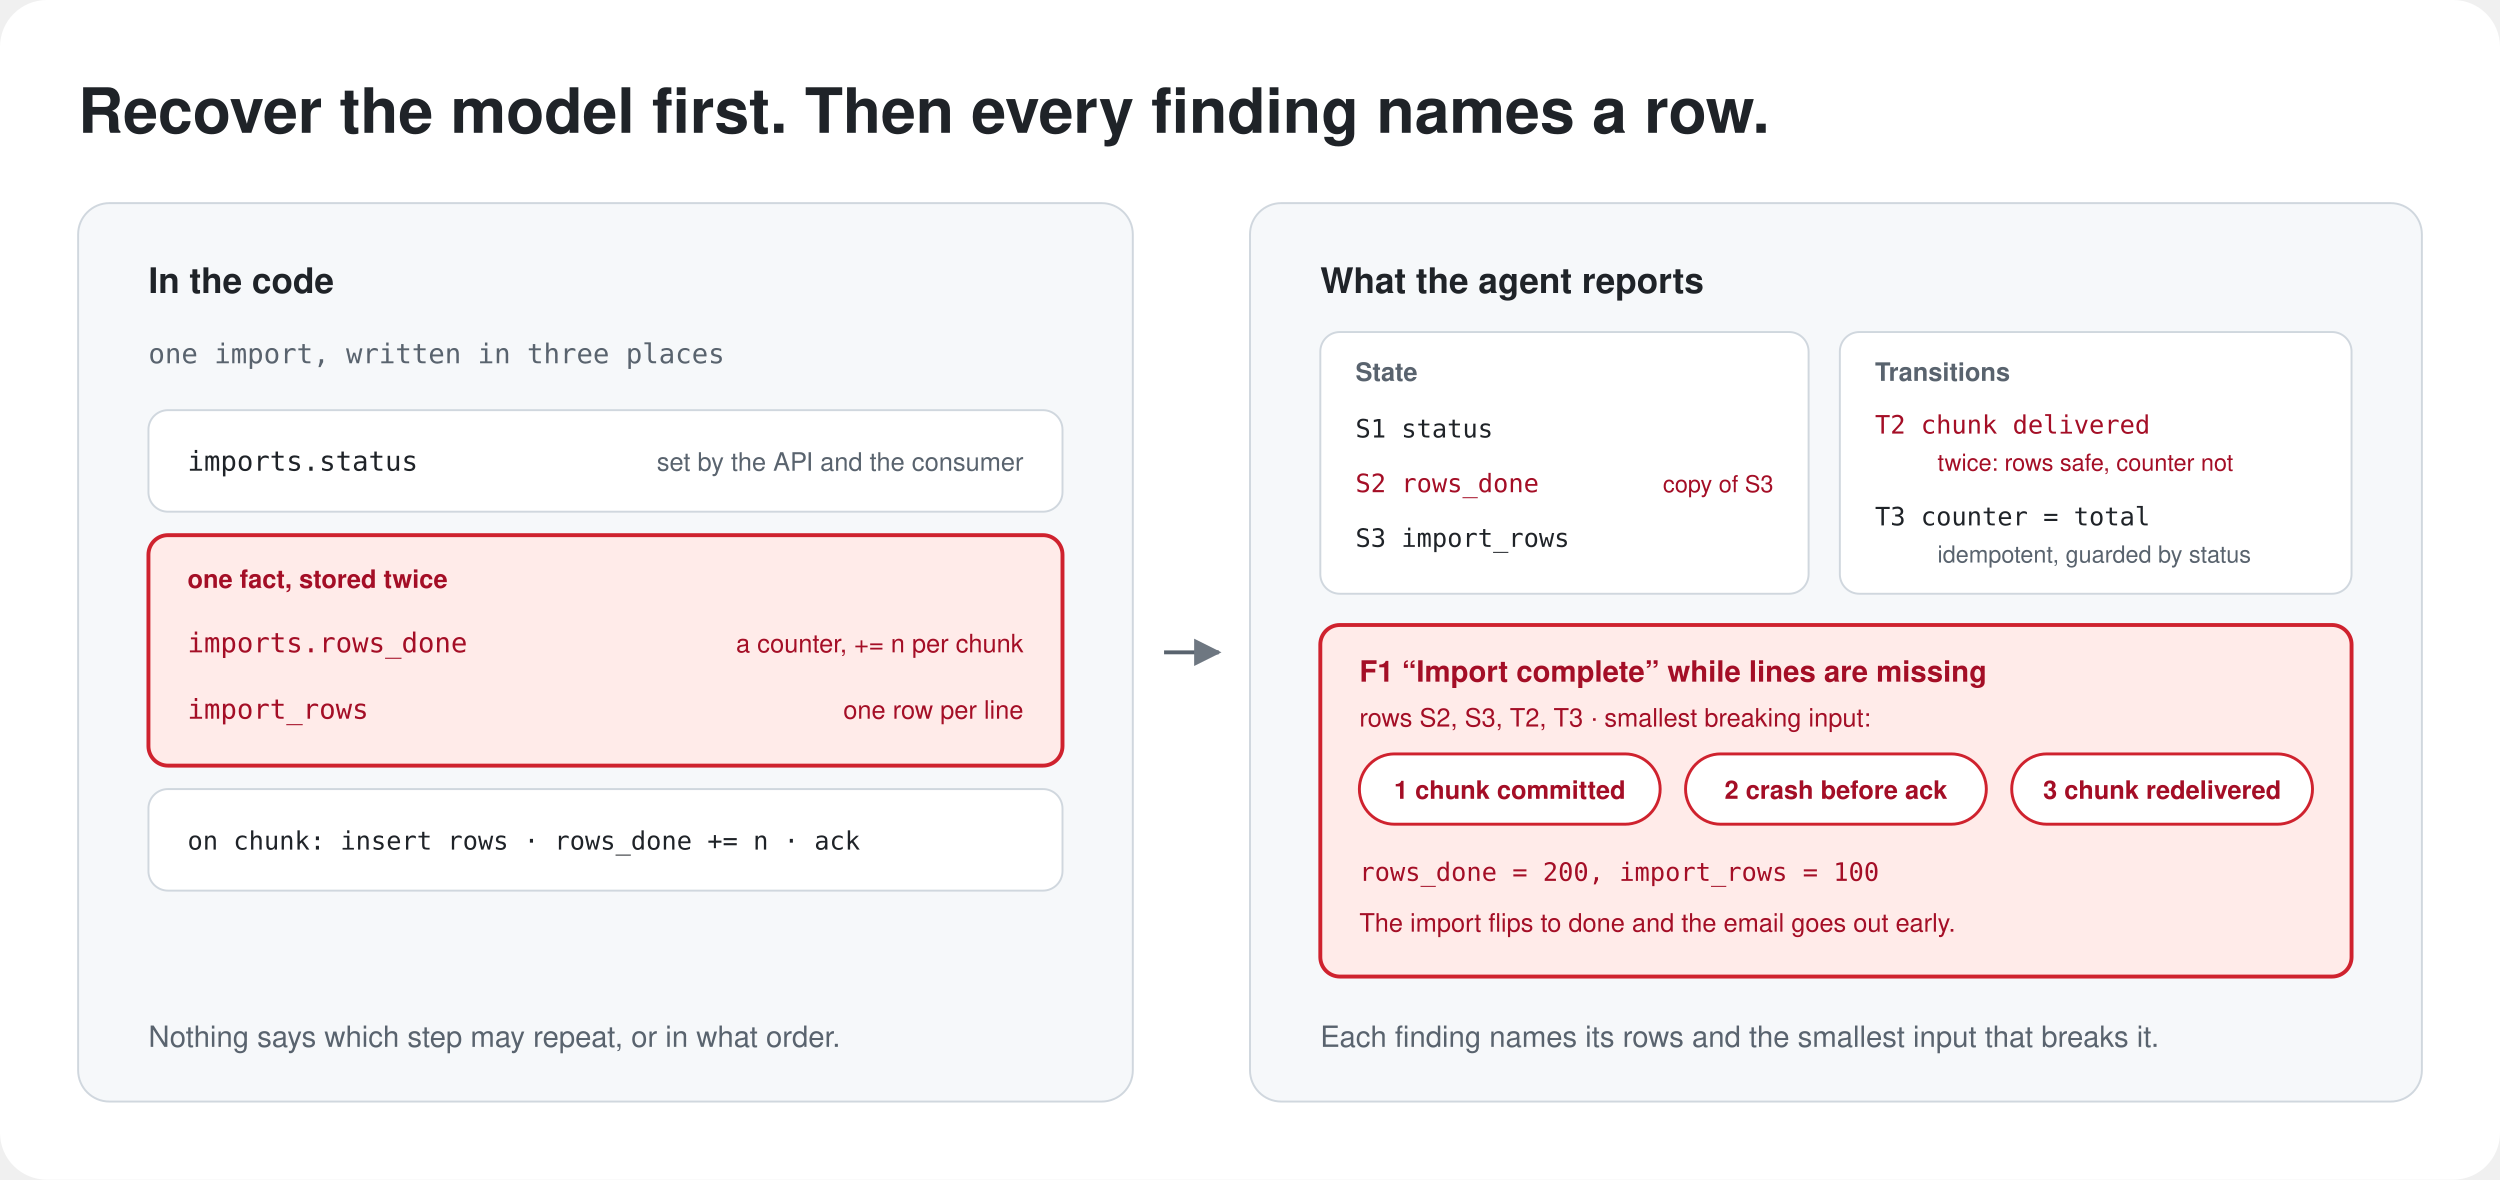
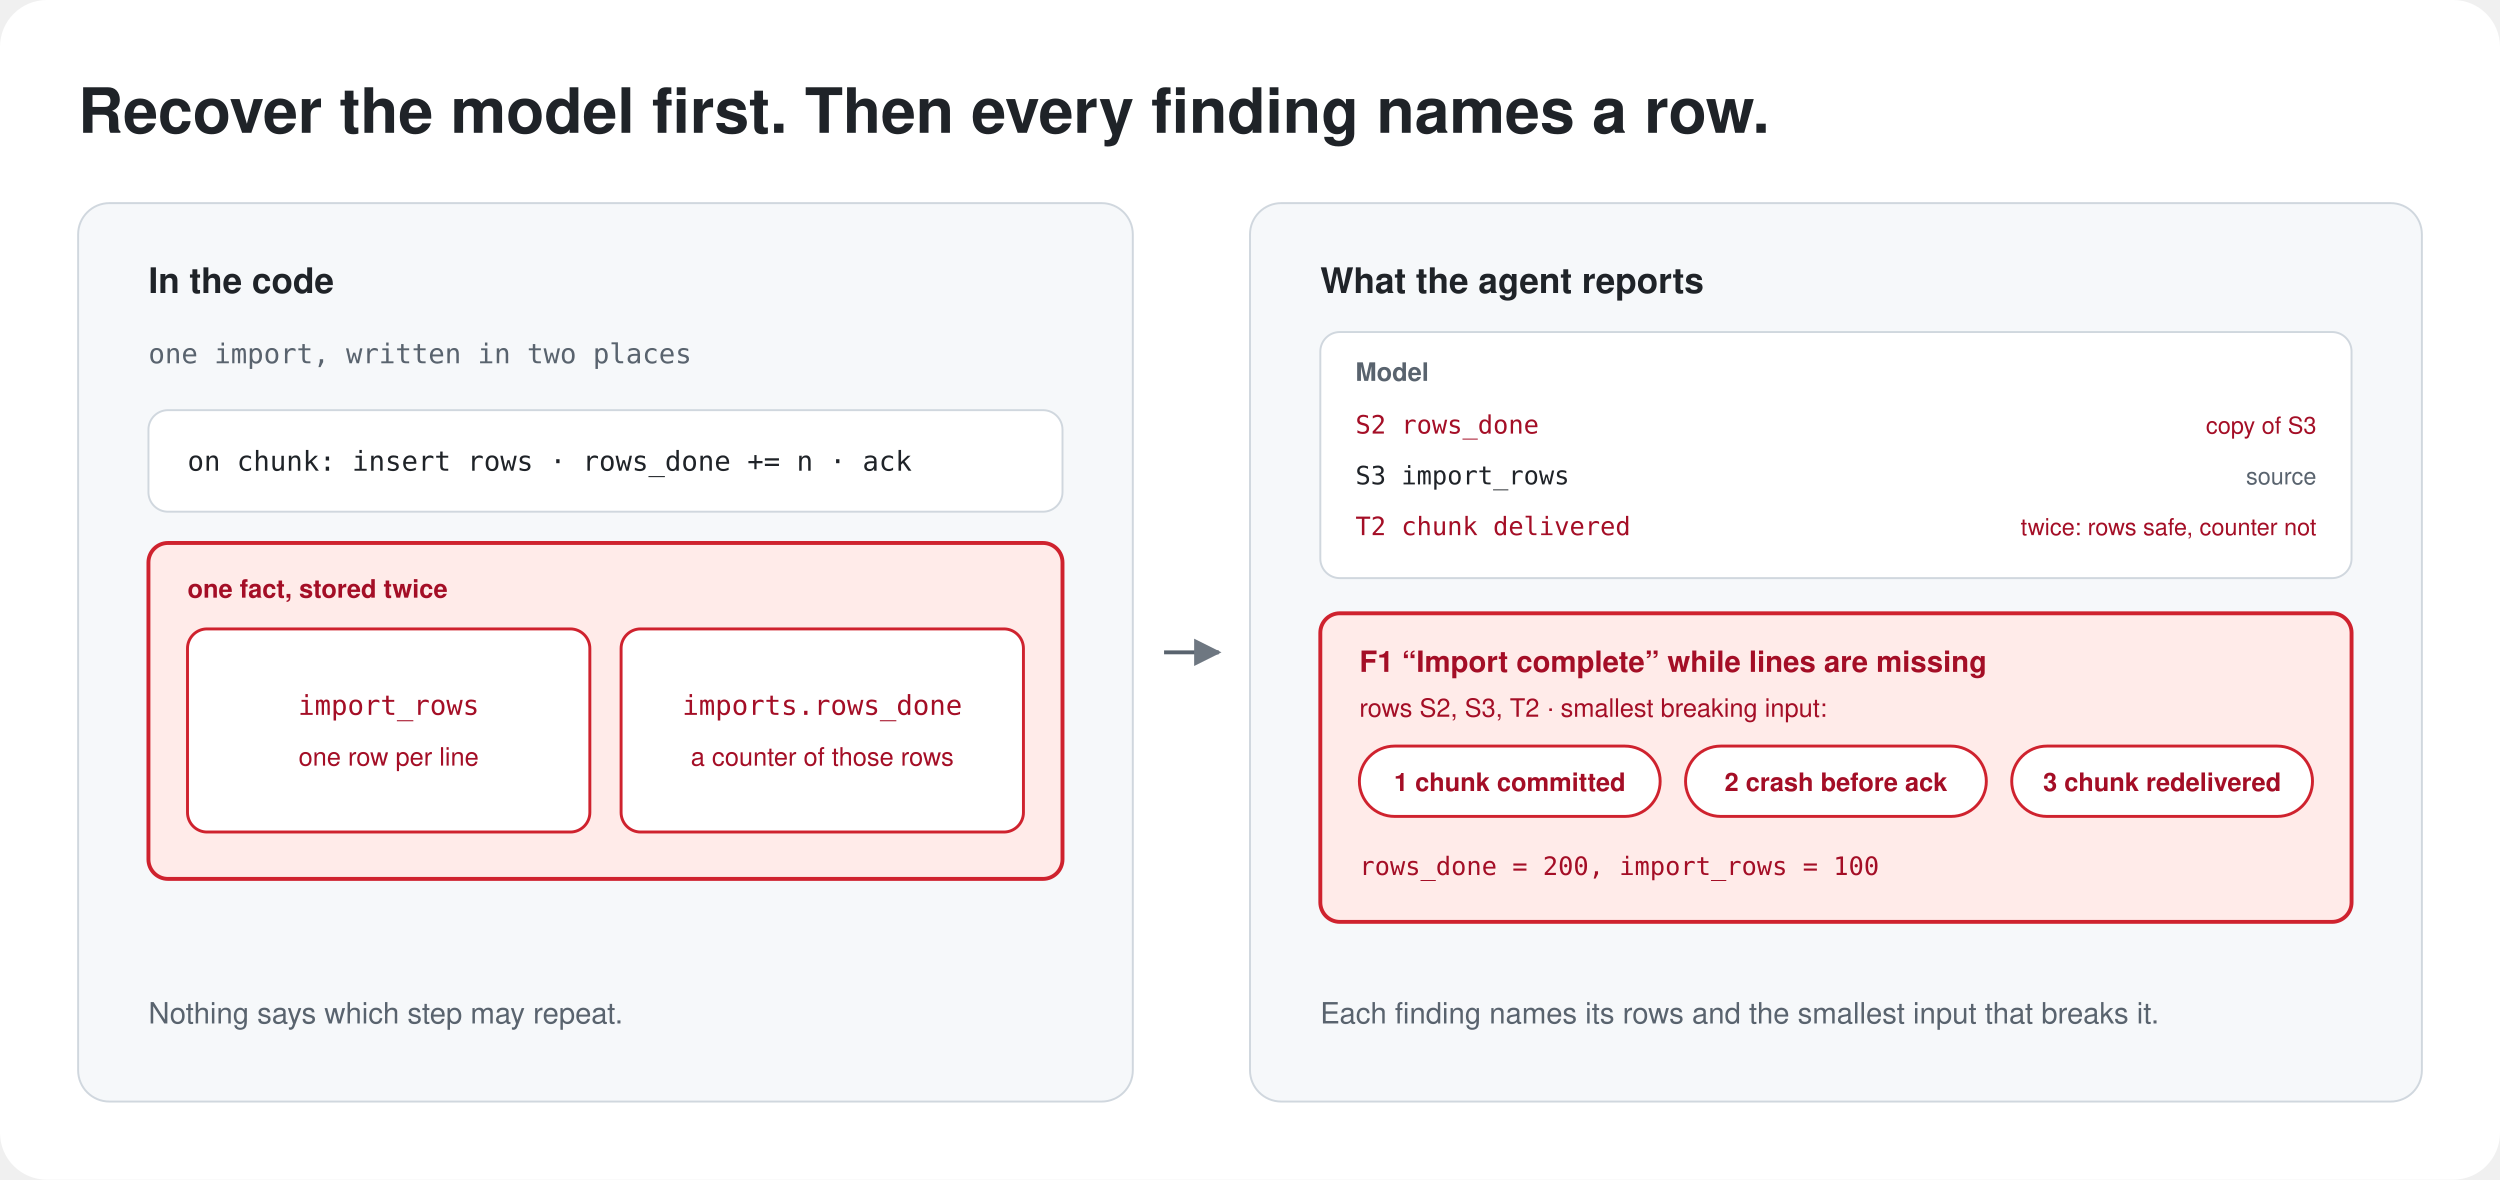
<svg xmlns="http://www.w3.org/2000/svg" width="1280" height="604" viewBox="0 0 1280 604" font-family="-apple-system, BlinkMacSystemFont, 'Segoe UI', Helvetica, Arial, sans-serif">
  <defs>
    <marker id="arrow" viewBox="0 0 10 10" refX="9" refY="5" markerWidth="7" markerHeight="7" orient="auto-start-reverse">
      <path d="M0,0 L10,5 L0,10 z" fill="#6e7781" />
    </marker>
  </defs>
  <rect width="1280" height="604" rx="24" fill="#ffffff" />
  <text x="40" y="68" font-size="32" font-weight="600" fill="#1f2328">Recover the model first. Then every finding names a row.</text>
  <g transform="translate(0,-36)">
    <rect x="40" y="140" width="540" height="460" rx="16" fill="#f6f8fa" stroke="#d0d7de" />
    <rect x="640" y="140" width="600" height="460" rx="16" fill="#f6f8fa" stroke="#d0d7de" />
    <path d="M596 370 L624 370" stroke="#59636e" stroke-width="2" marker-end="url(#arrow)" />
    <text x="76" y="186" font-size="18" font-weight="600" fill="#1f2328">In the code</text>
-     <text x="76" y="222" font-family="ui-monospace, SFMono-Regular, Menlo, Consolas, monospace" font-size="14" fill="#59636e">one import, written in three places</text>
+     <text x="76" y="222" font-family="ui-monospace, SFMono-Regular, Menlo, Consolas, monospace" font-size="14" fill="#59636e">one import, written in two places</text>
    <rect x="76" y="246" width="468" height="52" rx="10" fill="#ffffff" stroke="#d0d7de" />
-     <text x="96" y="277" font-family="ui-monospace, SFMono-Regular, Menlo, Consolas, monospace" font-size="14" fill="#1f2328">imports.status</text>
-     <text x="524" y="277" text-anchor="end" font-size="13" fill="#59636e">set by the API and the consumer</text>
-     <rect x="76" y="310" width="468" height="118" rx="10" fill="#ffebe9" stroke="#cf222e" stroke-width="2" />
-     <text x="96" y="337" font-size="13" font-weight="600" fill="#a40e26">one fact, stored twice</text>
-     <text x="96" y="370" font-family="ui-monospace, SFMono-Regular, Menlo, Consolas, monospace" font-size="14" fill="#a40e26">imports.rows_done</text>
-     <text x="524" y="370" text-anchor="end" font-size="13" fill="#a40e26">a counter, += n per chunk</text>
-     <text x="96" y="404" font-family="ui-monospace, SFMono-Regular, Menlo, Consolas, monospace" font-size="14" fill="#a40e26">import_rows</text>
-     <text x="524" y="404" text-anchor="end" font-size="13" fill="#a40e26">one row per line</text>
-     <rect x="76" y="440" width="468" height="52" rx="10" fill="#ffffff" stroke="#d0d7de" />
-     <text x="96" y="471" font-family="ui-monospace, SFMono-Regular, Menlo, Consolas, monospace" font-size="13" fill="#1f2328">on chunk: insert rows · rows_done += n · ack</text>
-     <text x="76" y="572" font-size="15" fill="#59636e">Nothing says which step may repeat, or in what order.</text>
+     <text x="96" y="277" font-family="ui-monospace, SFMono-Regular, Menlo, Consolas, monospace" font-size="14" fill="#1f2328">on chunk: insert rows · rows_done += n · ack</text>
+     <rect x="76" y="314" width="468" height="172" rx="10" fill="#ffebe9" stroke="#cf222e" stroke-width="2" />
+     <text x="96" y="342" font-size="13" font-weight="600" fill="#a40e26">one fact, stored twice</text>
+     <rect x="96" y="358" width="206" height="104" rx="10" fill="#ffffff" stroke="#cf222e" stroke-width="1.5" />
+     <text x="199" y="402" text-anchor="middle" font-family="ui-monospace, SFMono-Regular, Menlo, Consolas, monospace" font-size="14" fill="#a40e26">import_rows</text>
+     <text x="199" y="428" text-anchor="middle" font-size="13" fill="#a40e26">one row per line</text>
+     <rect x="318" y="358" width="206" height="104" rx="10" fill="#ffffff" stroke="#cf222e" stroke-width="1.5" />
+     <text x="421" y="402" text-anchor="middle" font-family="ui-monospace, SFMono-Regular, Menlo, Consolas, monospace" font-size="14" fill="#a40e26">imports.rows_done</text>
+     <text x="421" y="428" text-anchor="middle" font-size="13" fill="#a40e26">a counter of those rows</text>
+     <text x="76" y="560" font-size="15" fill="#59636e">Nothing says which step may repeat.</text>
    <text x="676" y="186" font-size="18" font-weight="600" fill="#1f2328">What the agent reports</text>
-     <rect x="676" y="206" width="250" height="134" rx="10" fill="#ffffff" stroke="#d0d7de" />
-     <text x="694" y="231" font-size="13" font-weight="600" fill="#59636e">State</text>
-     <text x="694" y="260" font-family="ui-monospace, SFMono-Regular, Menlo, Consolas, monospace" font-size="13" fill="#1f2328">S1  status</text>
-     <text x="694" y="288" font-family="ui-monospace, SFMono-Regular, Menlo, Consolas, monospace" font-size="13" fill="#a40e26">S2  rows_done</text>
-     <text x="908" y="288" text-anchor="end" font-size="12" fill="#a40e26">copy of S3</text>
-     <text x="694" y="316" font-family="ui-monospace, SFMono-Regular, Menlo, Consolas, monospace" font-size="13" fill="#1f2328">S3  import_rows</text>
-     <rect x="942" y="206" width="262" height="134" rx="10" fill="#ffffff" stroke="#d0d7de" />
-     <text x="960" y="231" font-size="13" font-weight="600" fill="#59636e">Transitions</text>
-     <text x="960" y="258" font-family="ui-monospace, SFMono-Regular, Menlo, Consolas, monospace" font-size="13" fill="#a40e26">T2  chunk delivered</text>
-     <text x="992" y="277" font-size="12" fill="#a40e26">twice: rows safe, counter not</text>
-     <text x="960" y="305" font-family="ui-monospace, SFMono-Regular, Menlo, Consolas, monospace" font-size="13" fill="#1f2328">T3  counter = total</text>
-     <text x="992" y="324" font-size="12" fill="#59636e">idempotent, guarded by status</text>
-     <rect x="676" y="356" width="528" height="180" rx="10" fill="#ffebe9" stroke="#cf222e" stroke-width="2" />
-     <text x="696" y="385" font-size="15" font-weight="600" fill="#a40e26">F1  “Import complete” while lines are missing</text>
-     <text x="696" y="408" font-size="13" fill="#a40e26">rows S2, S3, T2, T3 · smallest breaking input:</text>
-     <rect x="696" y="422" width="154" height="36" rx="18" fill="#ffffff" stroke="#cf222e" stroke-width="1.5" />
-     <text x="773" y="445" text-anchor="middle" font-size="13" font-weight="600" fill="#a40e26">1  chunk committed</text>
-     <rect x="863" y="422" width="154" height="36" rx="18" fill="#ffffff" stroke="#cf222e" stroke-width="1.5" />
-     <text x="940" y="445" text-anchor="middle" font-size="13" font-weight="600" fill="#a40e26">2  crash before ack</text>
-     <rect x="1030" y="422" width="154" height="36" rx="18" fill="#ffffff" stroke="#cf222e" stroke-width="1.5" />
-     <text x="1107" y="445" text-anchor="middle" font-size="13" font-weight="600" fill="#a40e26">3  chunk redelivered</text>
-     <text x="696" y="487" font-family="ui-monospace, SFMono-Regular, Menlo, Consolas, monospace" font-size="13" fill="#a40e26">rows_done = 200, import_rows = 100</text>
-     <text x="696" y="513" font-size="13" fill="#a40e26">The import flips to done and the email goes out early.</text>
-     <text x="676" y="572" font-size="15" fill="#59636e">Each finding names its rows and the smallest input that breaks it.</text>
+     <rect x="676" y="206" width="528" height="126" rx="10" fill="#ffffff" stroke="#d0d7de" />
+     <text x="694" y="231" font-size="13" font-weight="600" fill="#59636e">Model</text>
+     <text x="694" y="258" font-family="ui-monospace, SFMono-Regular, Menlo, Consolas, monospace" font-size="13" fill="#a40e26">S2  rows_done</text>
+     <text x="1186" y="258" text-anchor="end" font-size="12" fill="#a40e26">copy of S3</text>
+     <text x="694" y="284" font-family="ui-monospace, SFMono-Regular, Menlo, Consolas, monospace" font-size="13" fill="#1f2328">S3  import_rows</text>
+     <text x="1186" y="284" text-anchor="end" font-size="12" fill="#59636e">source</text>
+     <text x="694" y="310" font-family="ui-monospace, SFMono-Regular, Menlo, Consolas, monospace" font-size="13" fill="#a40e26">T2  chunk delivered</text>
+     <text x="1186" y="310" text-anchor="end" font-size="12" fill="#a40e26">twice: rows safe, counter not</text>
+     <rect x="676" y="350" width="528" height="158" rx="10" fill="#ffebe9" stroke="#cf222e" stroke-width="2" />
+     <text x="696" y="380" font-size="15" font-weight="600" fill="#a40e26">F1  “Import complete” while lines are missing</text>
+     <text x="696" y="403" font-size="13" fill="#a40e26">rows S2, S3, T2 · smallest breaking input:</text>
+     <rect x="696" y="418" width="154" height="36" rx="18" fill="#ffffff" stroke="#cf222e" stroke-width="1.5" />
+     <text x="773" y="441" text-anchor="middle" font-size="13" font-weight="600" fill="#a40e26">1  chunk committed</text>
+     <rect x="863" y="418" width="154" height="36" rx="18" fill="#ffffff" stroke="#cf222e" stroke-width="1.5" />
+     <text x="940" y="441" text-anchor="middle" font-size="13" font-weight="600" fill="#a40e26">2  crash before ack</text>
+     <rect x="1030" y="418" width="154" height="36" rx="18" fill="#ffffff" stroke="#cf222e" stroke-width="1.5" />
+     <text x="1107" y="441" text-anchor="middle" font-size="13" font-weight="600" fill="#a40e26">3  chunk redelivered</text>
+     <text x="696" y="484" font-family="ui-monospace, SFMono-Regular, Menlo, Consolas, monospace" font-size="13" fill="#a40e26">rows_done = 200, import_rows = 100</text>
+     <text x="676" y="560" font-size="15" fill="#59636e">Each finding names its rows and the smallest input that breaks it.</text>
  </g>
</svg>
